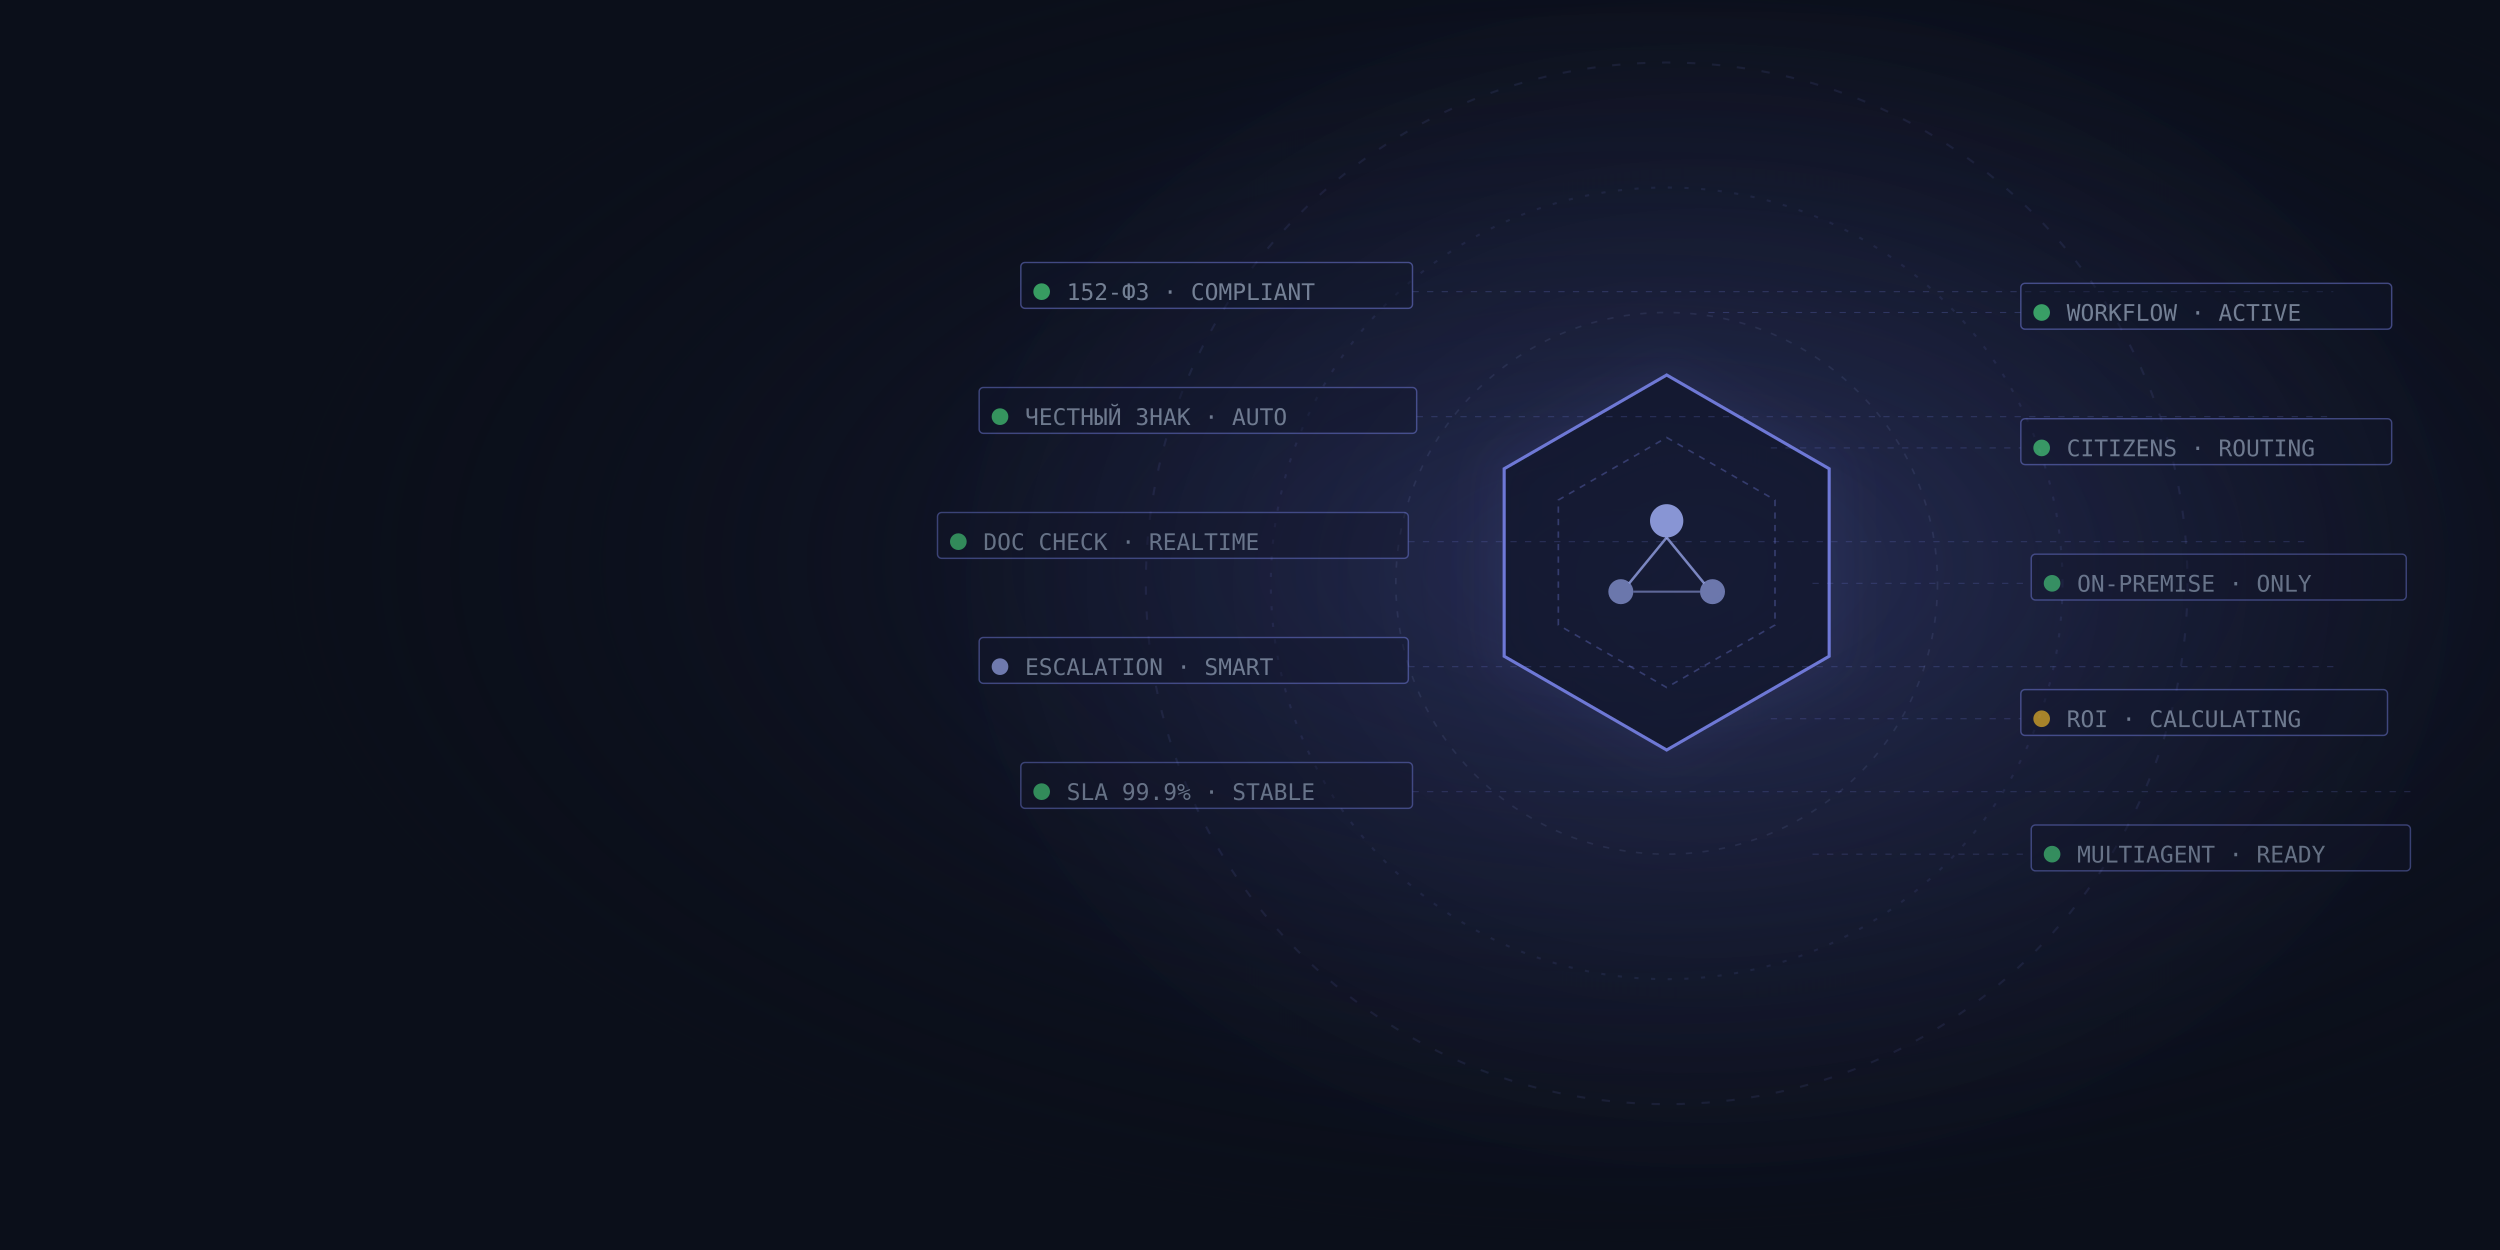
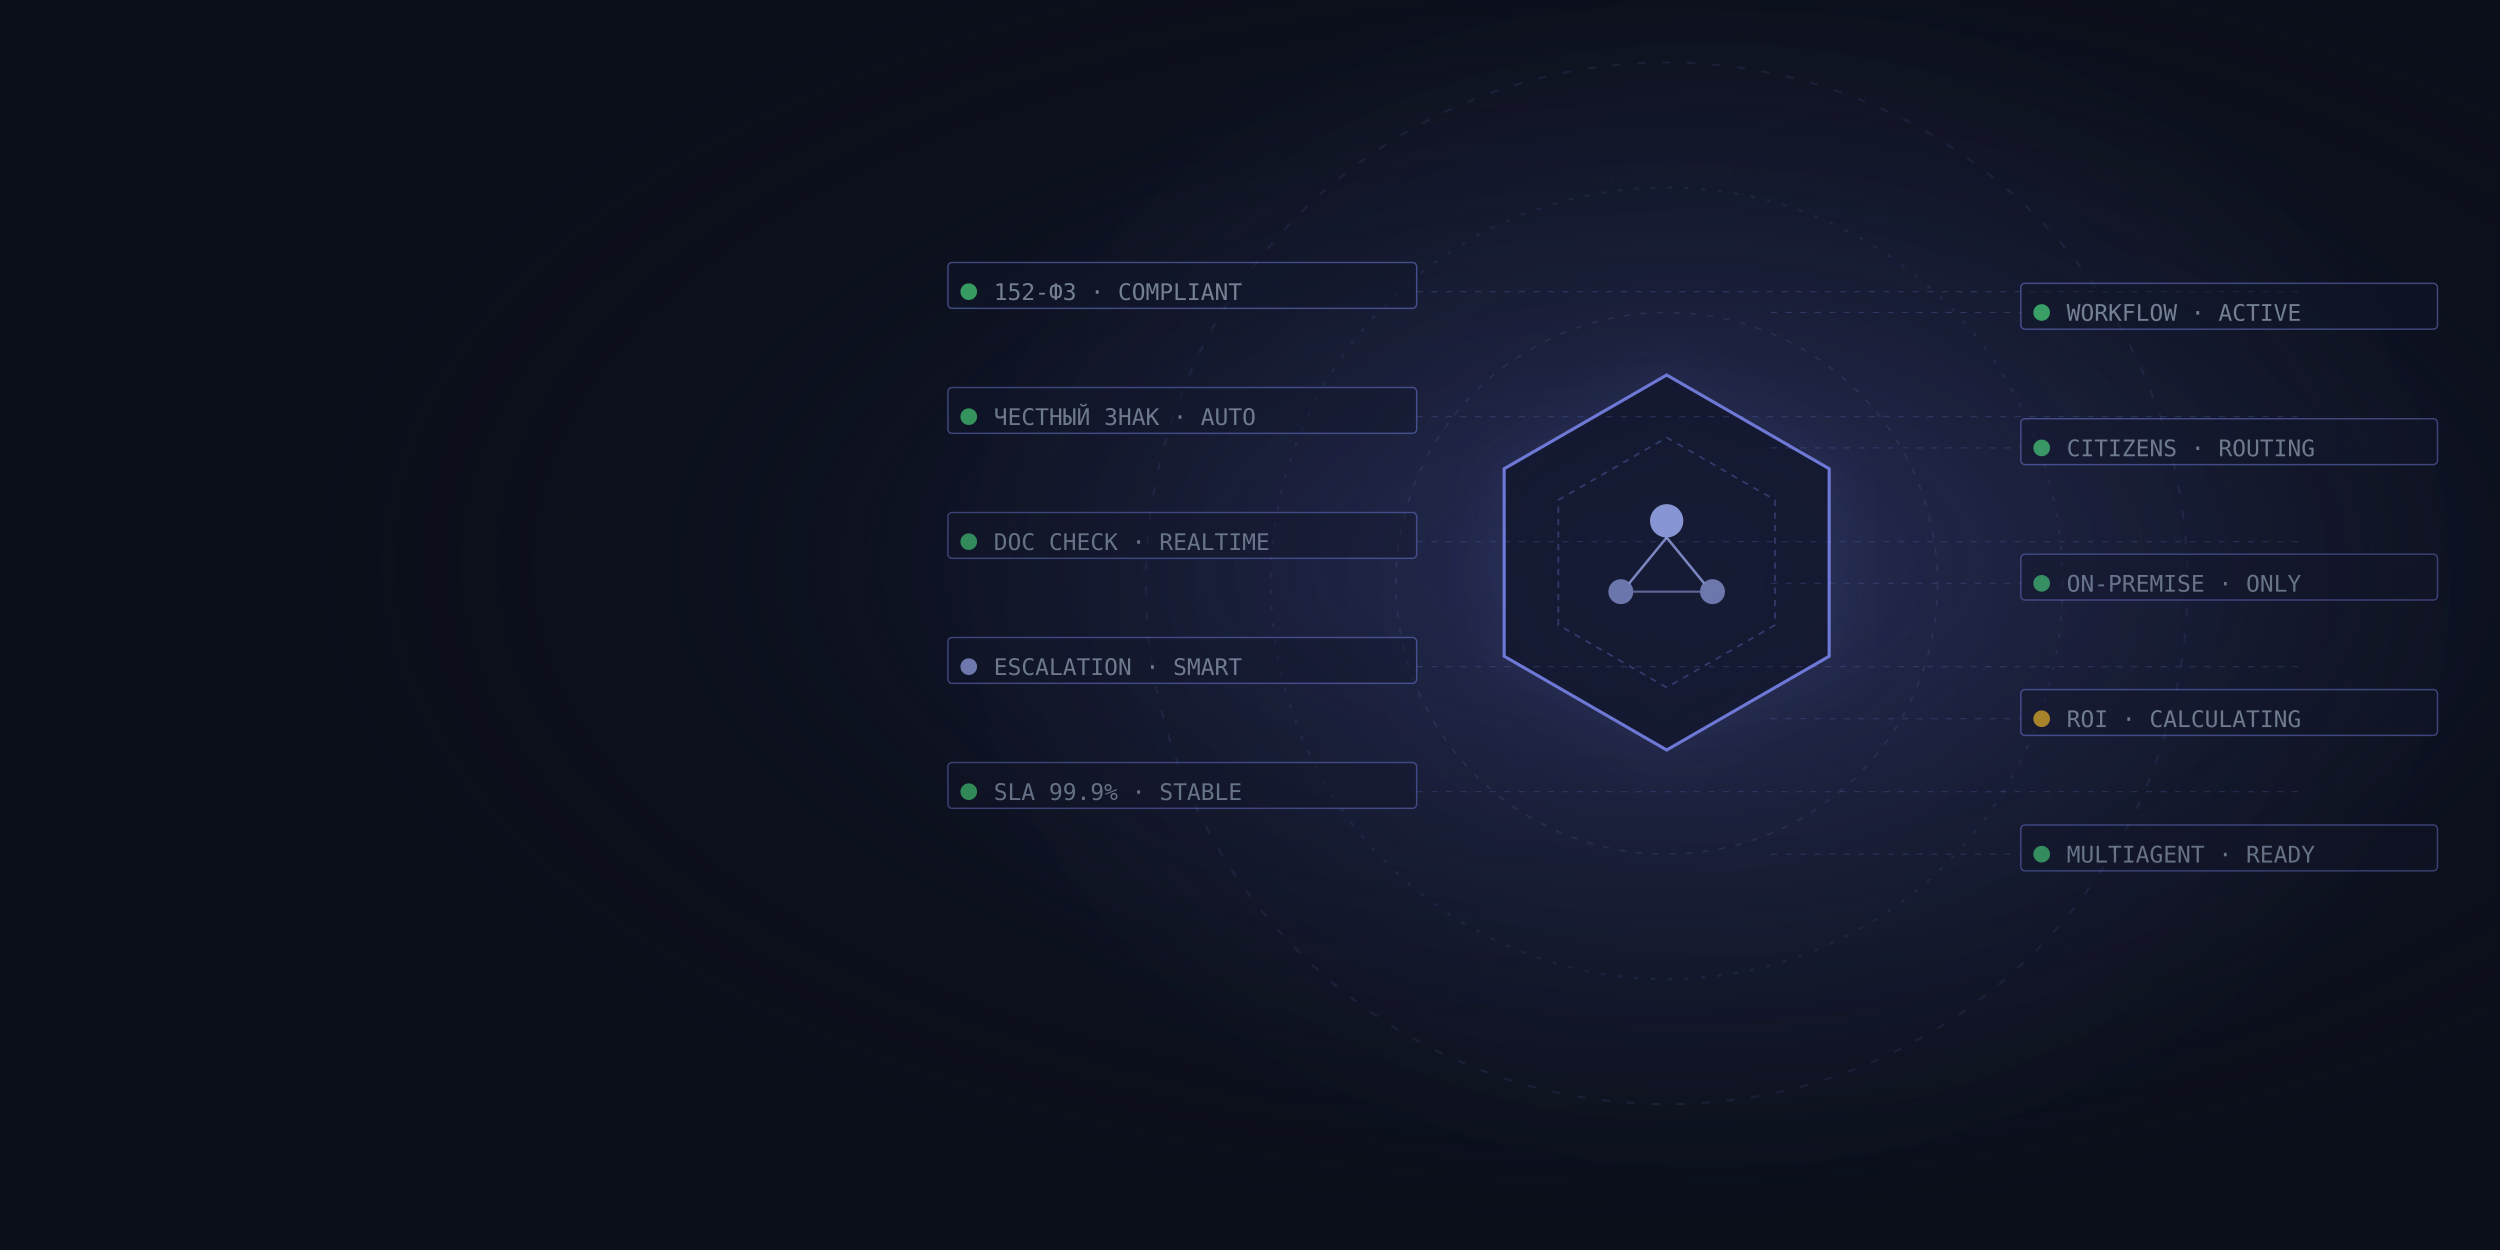
<svg xmlns="http://www.w3.org/2000/svg" viewBox="0 0 1200 600" preserveAspectRatio="xMidYMid slice">
  <defs>
    <radialGradient id="slg1" cx="65%" cy="45%" r="55%">
      <stop offset="0%" stop-color="#1a2040" stop-opacity="0.9" />
      <stop offset="100%" stop-color="#0b0f1a" stop-opacity="0" />
    </radialGradient>
    <radialGradient id="slg2" cx="50%" cy="50%" r="50%">
      <stop offset="0%" stop-color="#818cf8" stop-opacity="0.15" />
      <stop offset="100%" stop-color="#818cf8" stop-opacity="0" />
    </radialGradient>
    <filter id="slb1">
      <feGaussianBlur stdDeviation="10" />
    </filter>
    <filter id="slb2">
      <feGaussianBlur stdDeviation="2" />
    </filter>
  </defs>
  <rect width="1200" height="600" fill="#0b0f1a" />
  <rect width="1200" height="600" fill="url(#slg1)" />
  <ellipse cx="820" cy="280" rx="380" ry="300" fill="url(#slg2)" filter="url(#slb1)" />
  <g transform="translate(800, 280)" opacity="0.1">
    <circle r="250" fill="none" stroke="#818cf8" stroke-width="1" stroke-dasharray="4,8" />
    <circle r="190" fill="none" stroke="#818cf8" stroke-width="1" stroke-dasharray="2,6" />
    <circle r="130" fill="none" stroke="#a5b4fc" stroke-width="0.8" stroke-dasharray="3,5" />
  </g>
  <g transform="translate(800, 270)">
    <polygon points="0,-100 87,-50 87,50 0,100 -87,50 -87,-50" fill="#818cf8" opacity="0.05" filter="url(#slb1)" />
    <polygon points="0,-90 78,-45 78,45 0,90 -78,45 -78,-45" fill="#10152a" stroke="#818cf8" stroke-width="1.5" opacity="0.8" />
    <polygon points="0,-60 52,-30 52,30 0,60 -52,30 -52,-30" fill="none" stroke="#818cf8" stroke-width="0.8" opacity="0.3" stroke-dasharray="3,3" />
    <circle cx="0" cy="-20" r="8" fill="#a5b4fc" opacity="0.8" />
    <circle cx="-22" cy="14" r="6" fill="#a5b4fc" opacity="0.6" />
    <circle cx="22" cy="14" r="6" fill="#a5b4fc" opacity="0.6" />
    <line x1="0" y1="-12" x2="-18" y2="10" stroke="#a5b4fc" stroke-width="1.2" opacity="0.7" />
    <line x1="0" y1="-12" x2="18" y2="10" stroke="#a5b4fc" stroke-width="1.2" opacity="0.7" />
    <line x1="-16" y1="14" x2="16" y2="14" stroke="#a5b4fc" stroke-width="1" opacity="0.5" />
    <circle r="130" fill="none" stroke="#818cf8" stroke-width="1" opacity="0">
      <animate attributeName="r" from="50" to="130" dur="3s" repeatCount="indefinite" />
      <animate attributeName="opacity" values="0.3;0" dur="3s" repeatCount="indefinite" />
    </circle>
  </g>
  <g font-family="monospace" font-size="12" fill="#818cf8">
-     <g transform="translate(490, 140)" opacity="0.75">
-       <rect x="0" y="-14" width="188" height="22" fill="#10152a" stroke="#818cf8" stroke-width="0.7" opacity="0.6" rx="2" />
+     <g transform="translate(455, 140)" opacity="0.75">
+       <rect x="0" y="-14" width="225" height="22" fill="#10152a" stroke="#818cf8" stroke-width="0.7" opacity="0.6" rx="2" />
      <circle cx="10" cy="0" r="4" fill="#4ade80" opacity="0.9" />
      <text x="22" y="4" fill="#94a3b8" font-size="11">152-ФЗ · COMPLIANT</text>
-       <line x1="188" y1="0" x2="630" y2="0" stroke="#818cf8" stroke-width="0.5" opacity="0.3" stroke-dasharray="3,4" />
+       <line x1="225" y1="0" x2="650" y2="0" stroke="#818cf8" stroke-width="0.5" opacity="0.3" stroke-dasharray="3,4" />
    </g>
-     <g transform="translate(470, 200)" opacity="0.7">
-       <rect x="0" y="-14" width="210" height="22" fill="#10152a" stroke="#818cf8" stroke-width="0.7" opacity="0.6" rx="2" />
+     <g transform="translate(455, 200)" opacity="0.7">
+       <rect x="0" y="-14" width="225" height="22" fill="#10152a" stroke="#818cf8" stroke-width="0.7" opacity="0.6" rx="2" />
      <circle cx="10" cy="0" r="4" fill="#4ade80" opacity="0.9" />
      <text x="22" y="4" fill="#94a3b8" font-size="11">ЧЕСТНЫЙ ЗНАК · AUTO</text>
-       <line x1="210" y1="0" x2="650" y2="0" stroke="#818cf8" stroke-width="0.5" opacity="0.3" stroke-dasharray="3,4" />
+       <line x1="225" y1="0" x2="650" y2="0" stroke="#818cf8" stroke-width="0.5" opacity="0.3" stroke-dasharray="3,4" />
    </g>
-     <g transform="translate(450, 260)" opacity="0.65">
-       <rect x="0" y="-14" width="226" height="22" fill="#10152a" stroke="#818cf8" stroke-width="0.7" opacity="0.6" rx="2" />
+     <g transform="translate(455, 260)" opacity="0.65">
+       <rect x="0" y="-14" width="225" height="22" fill="#10152a" stroke="#818cf8" stroke-width="0.7" opacity="0.6" rx="2" />
      <circle cx="10" cy="0" r="4" fill="#4ade80" opacity="0.9" />
      <text x="22" y="4" fill="#94a3b8" font-size="11">DOC CHECK · REALTIME</text>
-       <line x1="226" y1="0" x2="660" y2="0" stroke="#818cf8" stroke-width="0.5" opacity="0.3" stroke-dasharray="3,4" />
+       <line x1="225" y1="0" x2="650" y2="0" stroke="#818cf8" stroke-width="0.5" opacity="0.3" stroke-dasharray="3,4" />
    </g>
-     <g transform="translate(470, 320)" opacity="0.7">
-       <rect x="0" y="-14" width="206" height="22" fill="#10152a" stroke="#818cf8" stroke-width="0.7" opacity="0.6" rx="2" />
+     <g transform="translate(455, 320)" opacity="0.7">
+       <rect x="0" y="-14" width="225" height="22" fill="#10152a" stroke="#818cf8" stroke-width="0.7" opacity="0.6" rx="2" />
      <circle cx="10" cy="0" r="4" fill="#a5b4fc" opacity="0.9" />
      <text x="22" y="4" fill="#94a3b8" font-size="11">ESCALATION · SMART</text>
-       <line x1="206" y1="0" x2="650" y2="0" stroke="#818cf8" stroke-width="0.5" opacity="0.3" stroke-dasharray="3,4" />
+       <line x1="225" y1="0" x2="650" y2="0" stroke="#818cf8" stroke-width="0.5" opacity="0.3" stroke-dasharray="3,4" />
    </g>
-     <g transform="translate(490, 380)" opacity="0.65">
-       <rect x="0" y="-14" width="188" height="22" fill="#10152a" stroke="#818cf8" stroke-width="0.7" opacity="0.6" rx="2" />
+     <g transform="translate(455, 380)" opacity="0.65">
+       <rect x="0" y="-14" width="225" height="22" fill="#10152a" stroke="#818cf8" stroke-width="0.7" opacity="0.6" rx="2" />
      <circle cx="10" cy="0" r="4" fill="#4ade80" opacity="0.9" />
      <text x="22" y="4" fill="#94a3b8" font-size="11">SLA 99.9% · STABLE</text>
-       <line x1="188" y1="0" x2="670" y2="0" stroke="#818cf8" stroke-width="0.5" opacity="0.3" stroke-dasharray="3,4" />
+       <line x1="225" y1="0" x2="650" y2="0" stroke="#818cf8" stroke-width="0.5" opacity="0.3" stroke-dasharray="3,4" />
    </g>
    <g transform="translate(970, 150)" opacity="0.75">
-       <line x1="-150" y1="0" x2="0" y2="0" stroke="#818cf8" stroke-width="0.5" opacity="0.3" stroke-dasharray="3,4" />
-       <rect x="0" y="-14" width="178" height="22" fill="#10152a" stroke="#818cf8" stroke-width="0.7" opacity="0.6" rx="2" />
+       <line x1="-120" y1="0" x2="0" y2="0" stroke="#818cf8" stroke-width="0.5" opacity="0.3" stroke-dasharray="3,4" />
+       <rect x="0" y="-14" width="200" height="22" fill="#10152a" stroke="#818cf8" stroke-width="0.7" opacity="0.6" rx="2" />
      <circle cx="10" cy="0" r="4" fill="#4ade80" opacity="0.9" />
      <text x="22" y="4" fill="#94a3b8" font-size="11">WORKFLOW · ACTIVE</text>
    </g>
    <g transform="translate(970, 215)" opacity="0.7">
      <line x1="-120" y1="0" x2="0" y2="0" stroke="#818cf8" stroke-width="0.5" opacity="0.3" stroke-dasharray="3,4" />
-       <rect x="0" y="-14" width="178" height="22" fill="#10152a" stroke="#818cf8" stroke-width="0.7" opacity="0.6" rx="2" />
+       <rect x="0" y="-14" width="200" height="22" fill="#10152a" stroke="#818cf8" stroke-width="0.7" opacity="0.6" rx="2" />
      <circle cx="10" cy="0" r="4" fill="#4ade80" opacity="0.9" />
      <text x="22" y="4" fill="#94a3b8" font-size="11">CITIZENS · ROUTING</text>
    </g>
-     <g transform="translate(975, 280)" opacity="0.65">
-       <line x1="-105" y1="0" x2="0" y2="0" stroke="#818cf8" stroke-width="0.5" opacity="0.3" stroke-dasharray="3,4" />
-       <rect x="0" y="-14" width="180" height="22" fill="#10152a" stroke="#818cf8" stroke-width="0.7" opacity="0.6" rx="2" />
+     <g transform="translate(970, 280)" opacity="0.65">
+       <line x1="-120" y1="0" x2="0" y2="0" stroke="#818cf8" stroke-width="0.5" opacity="0.3" stroke-dasharray="3,4" />
+       <rect x="0" y="-14" width="200" height="22" fill="#10152a" stroke="#818cf8" stroke-width="0.7" opacity="0.6" rx="2" />
      <circle cx="10" cy="0" r="4" fill="#4ade80" opacity="0.9" />
      <text x="22" y="4" fill="#94a3b8" font-size="11">ON-PREMISE · ONLY</text>
    </g>
    <g transform="translate(970, 345)" opacity="0.7">
      <line x1="-120" y1="0" x2="0" y2="0" stroke="#818cf8" stroke-width="0.5" opacity="0.3" stroke-dasharray="3,4" />
-       <rect x="0" y="-14" width="176" height="22" fill="#10152a" stroke="#818cf8" stroke-width="0.7" opacity="0.6" rx="2" />
+       <rect x="0" y="-14" width="200" height="22" fill="#10152a" stroke="#818cf8" stroke-width="0.7" opacity="0.6" rx="2" />
      <circle cx="10" cy="0" r="4" fill="#fbbf24" opacity="0.9" />
      <text x="22" y="4" fill="#94a3b8" font-size="11">ROI · CALCULATING</text>
    </g>
-     <g transform="translate(975, 410)" opacity="0.65">
-       <line x1="-105" y1="0" x2="0" y2="0" stroke="#818cf8" stroke-width="0.5" opacity="0.3" stroke-dasharray="3,4" />
-       <rect x="0" y="-14" width="182" height="22" fill="#10152a" stroke="#818cf8" stroke-width="0.7" opacity="0.6" rx="2" />
+     <g transform="translate(970, 410)" opacity="0.65">
+       <line x1="-120" y1="0" x2="0" y2="0" stroke="#818cf8" stroke-width="0.5" opacity="0.3" stroke-dasharray="3,4" />
+       <rect x="0" y="-14" width="200" height="22" fill="#10152a" stroke="#818cf8" stroke-width="0.7" opacity="0.6" rx="2" />
      <circle cx="10" cy="0" r="4" fill="#4ade80" opacity="0.9" />
      <text x="22" y="4" fill="#94a3b8" font-size="11">MULTIAGENT · READY</text>
    </g>
  </g>
</svg>
